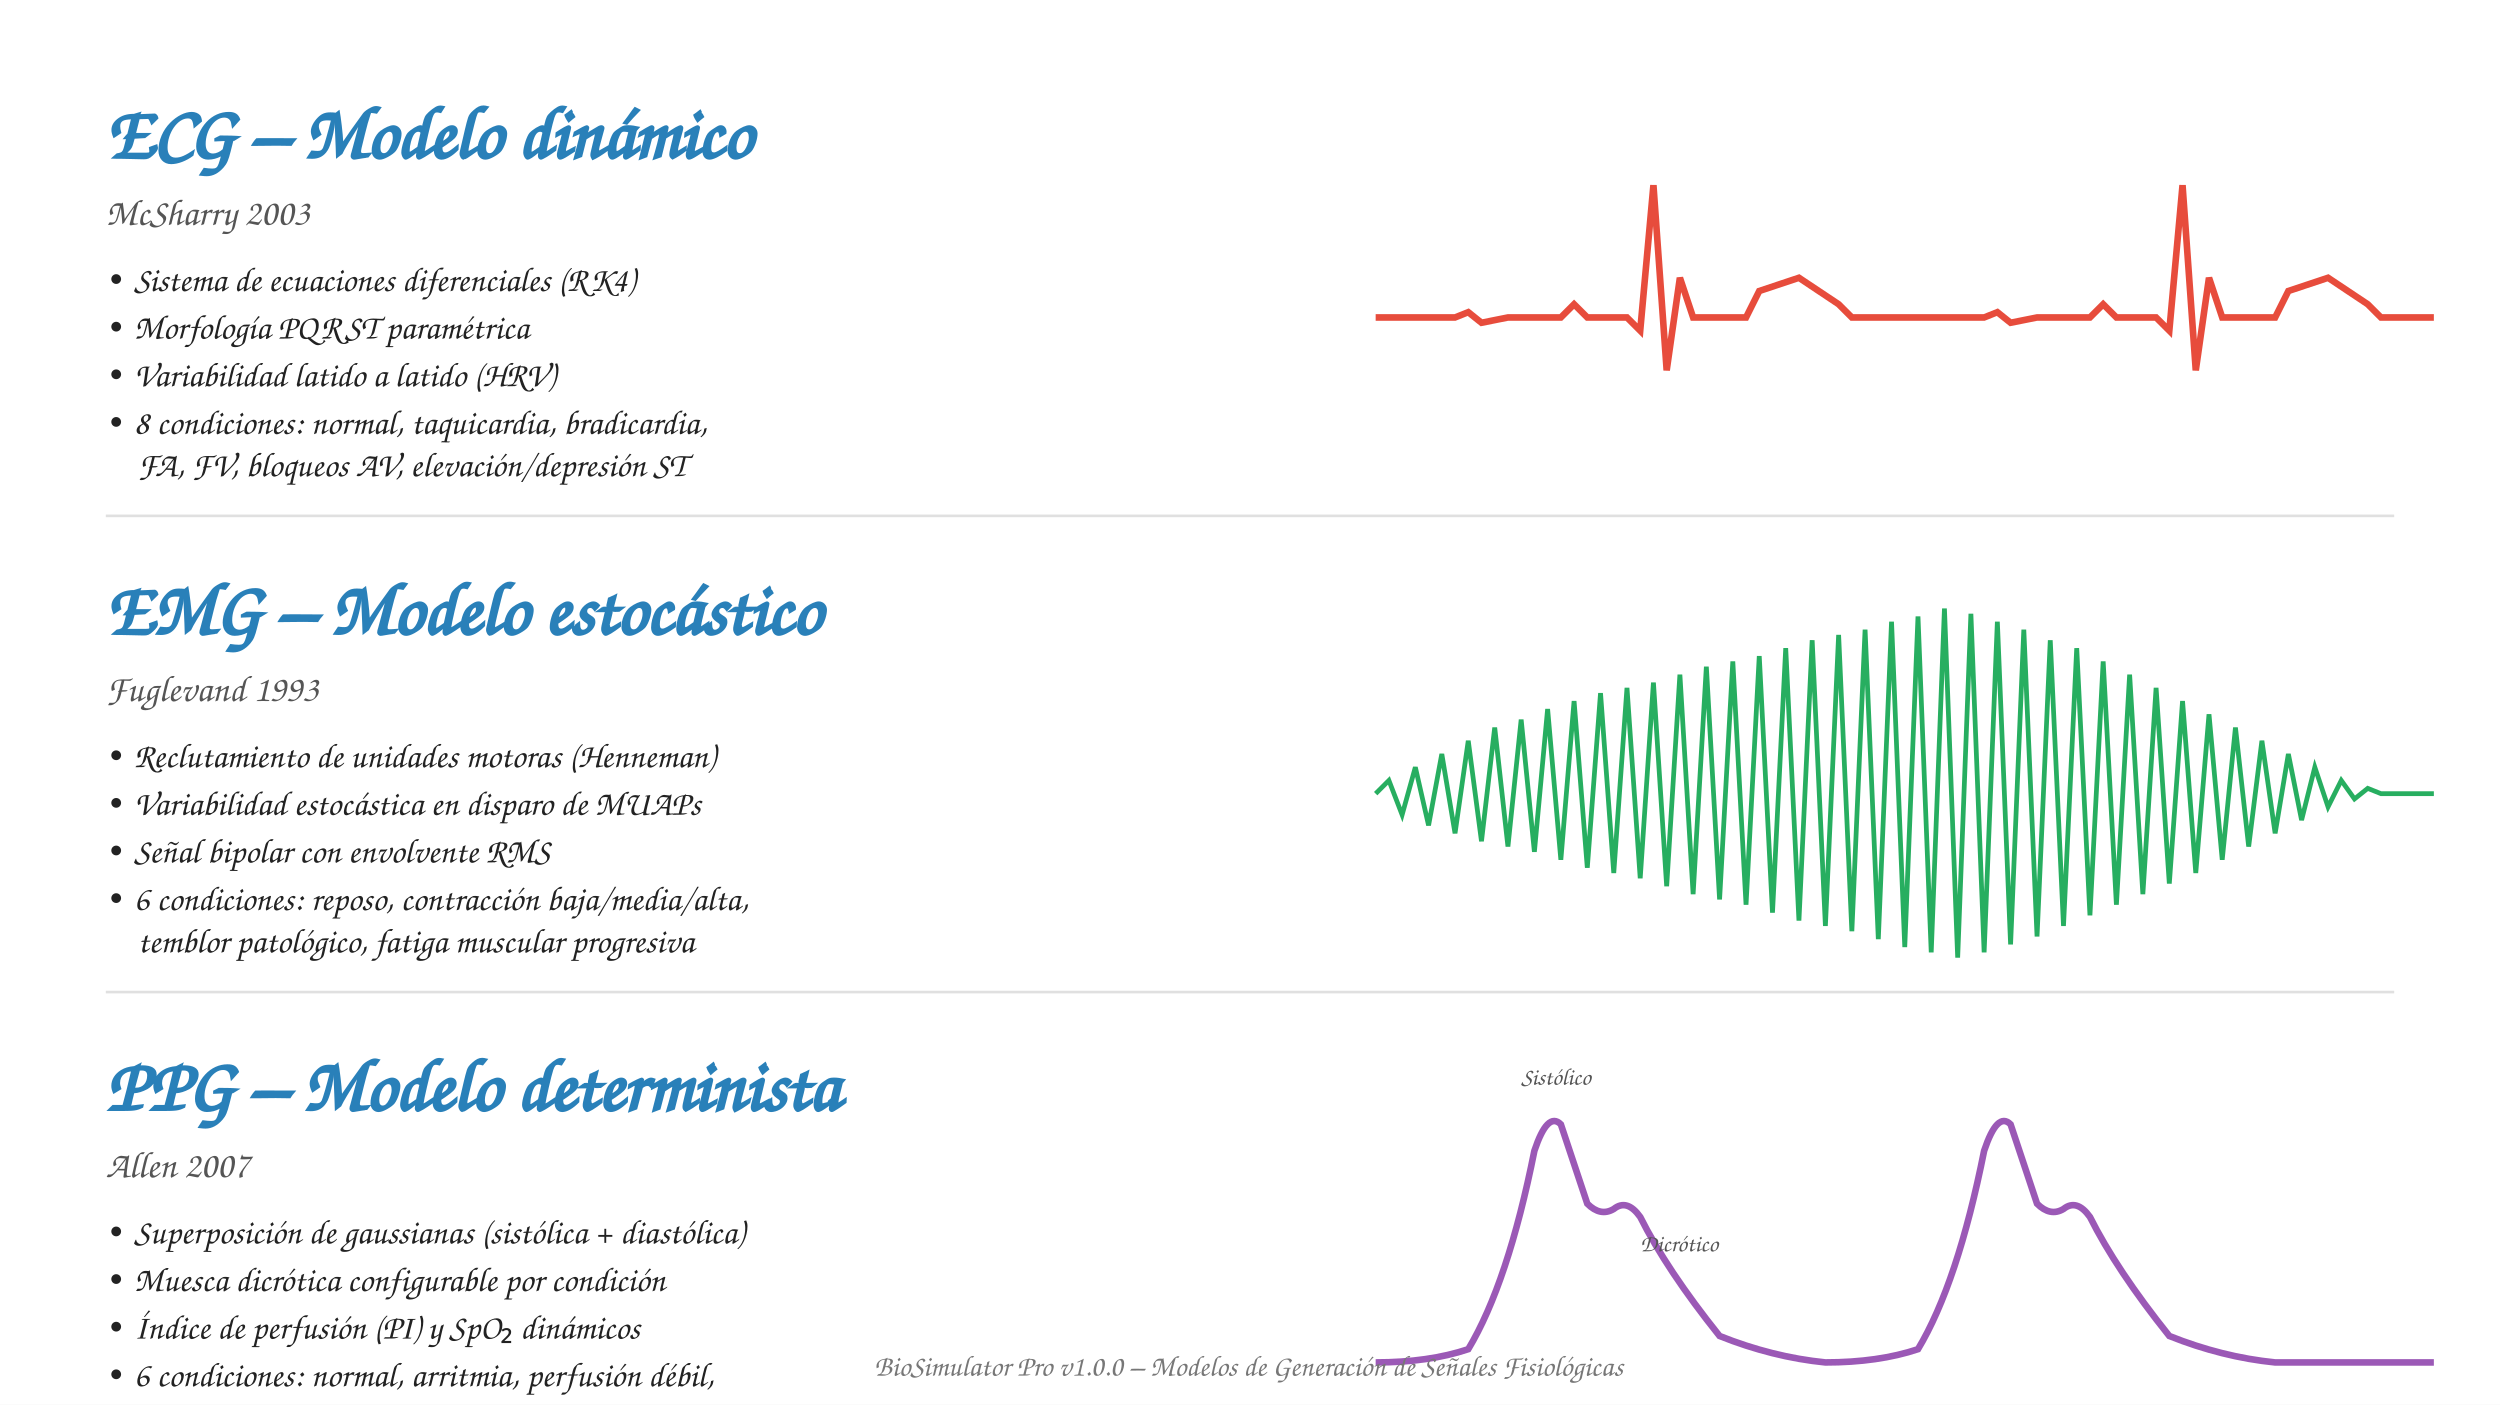
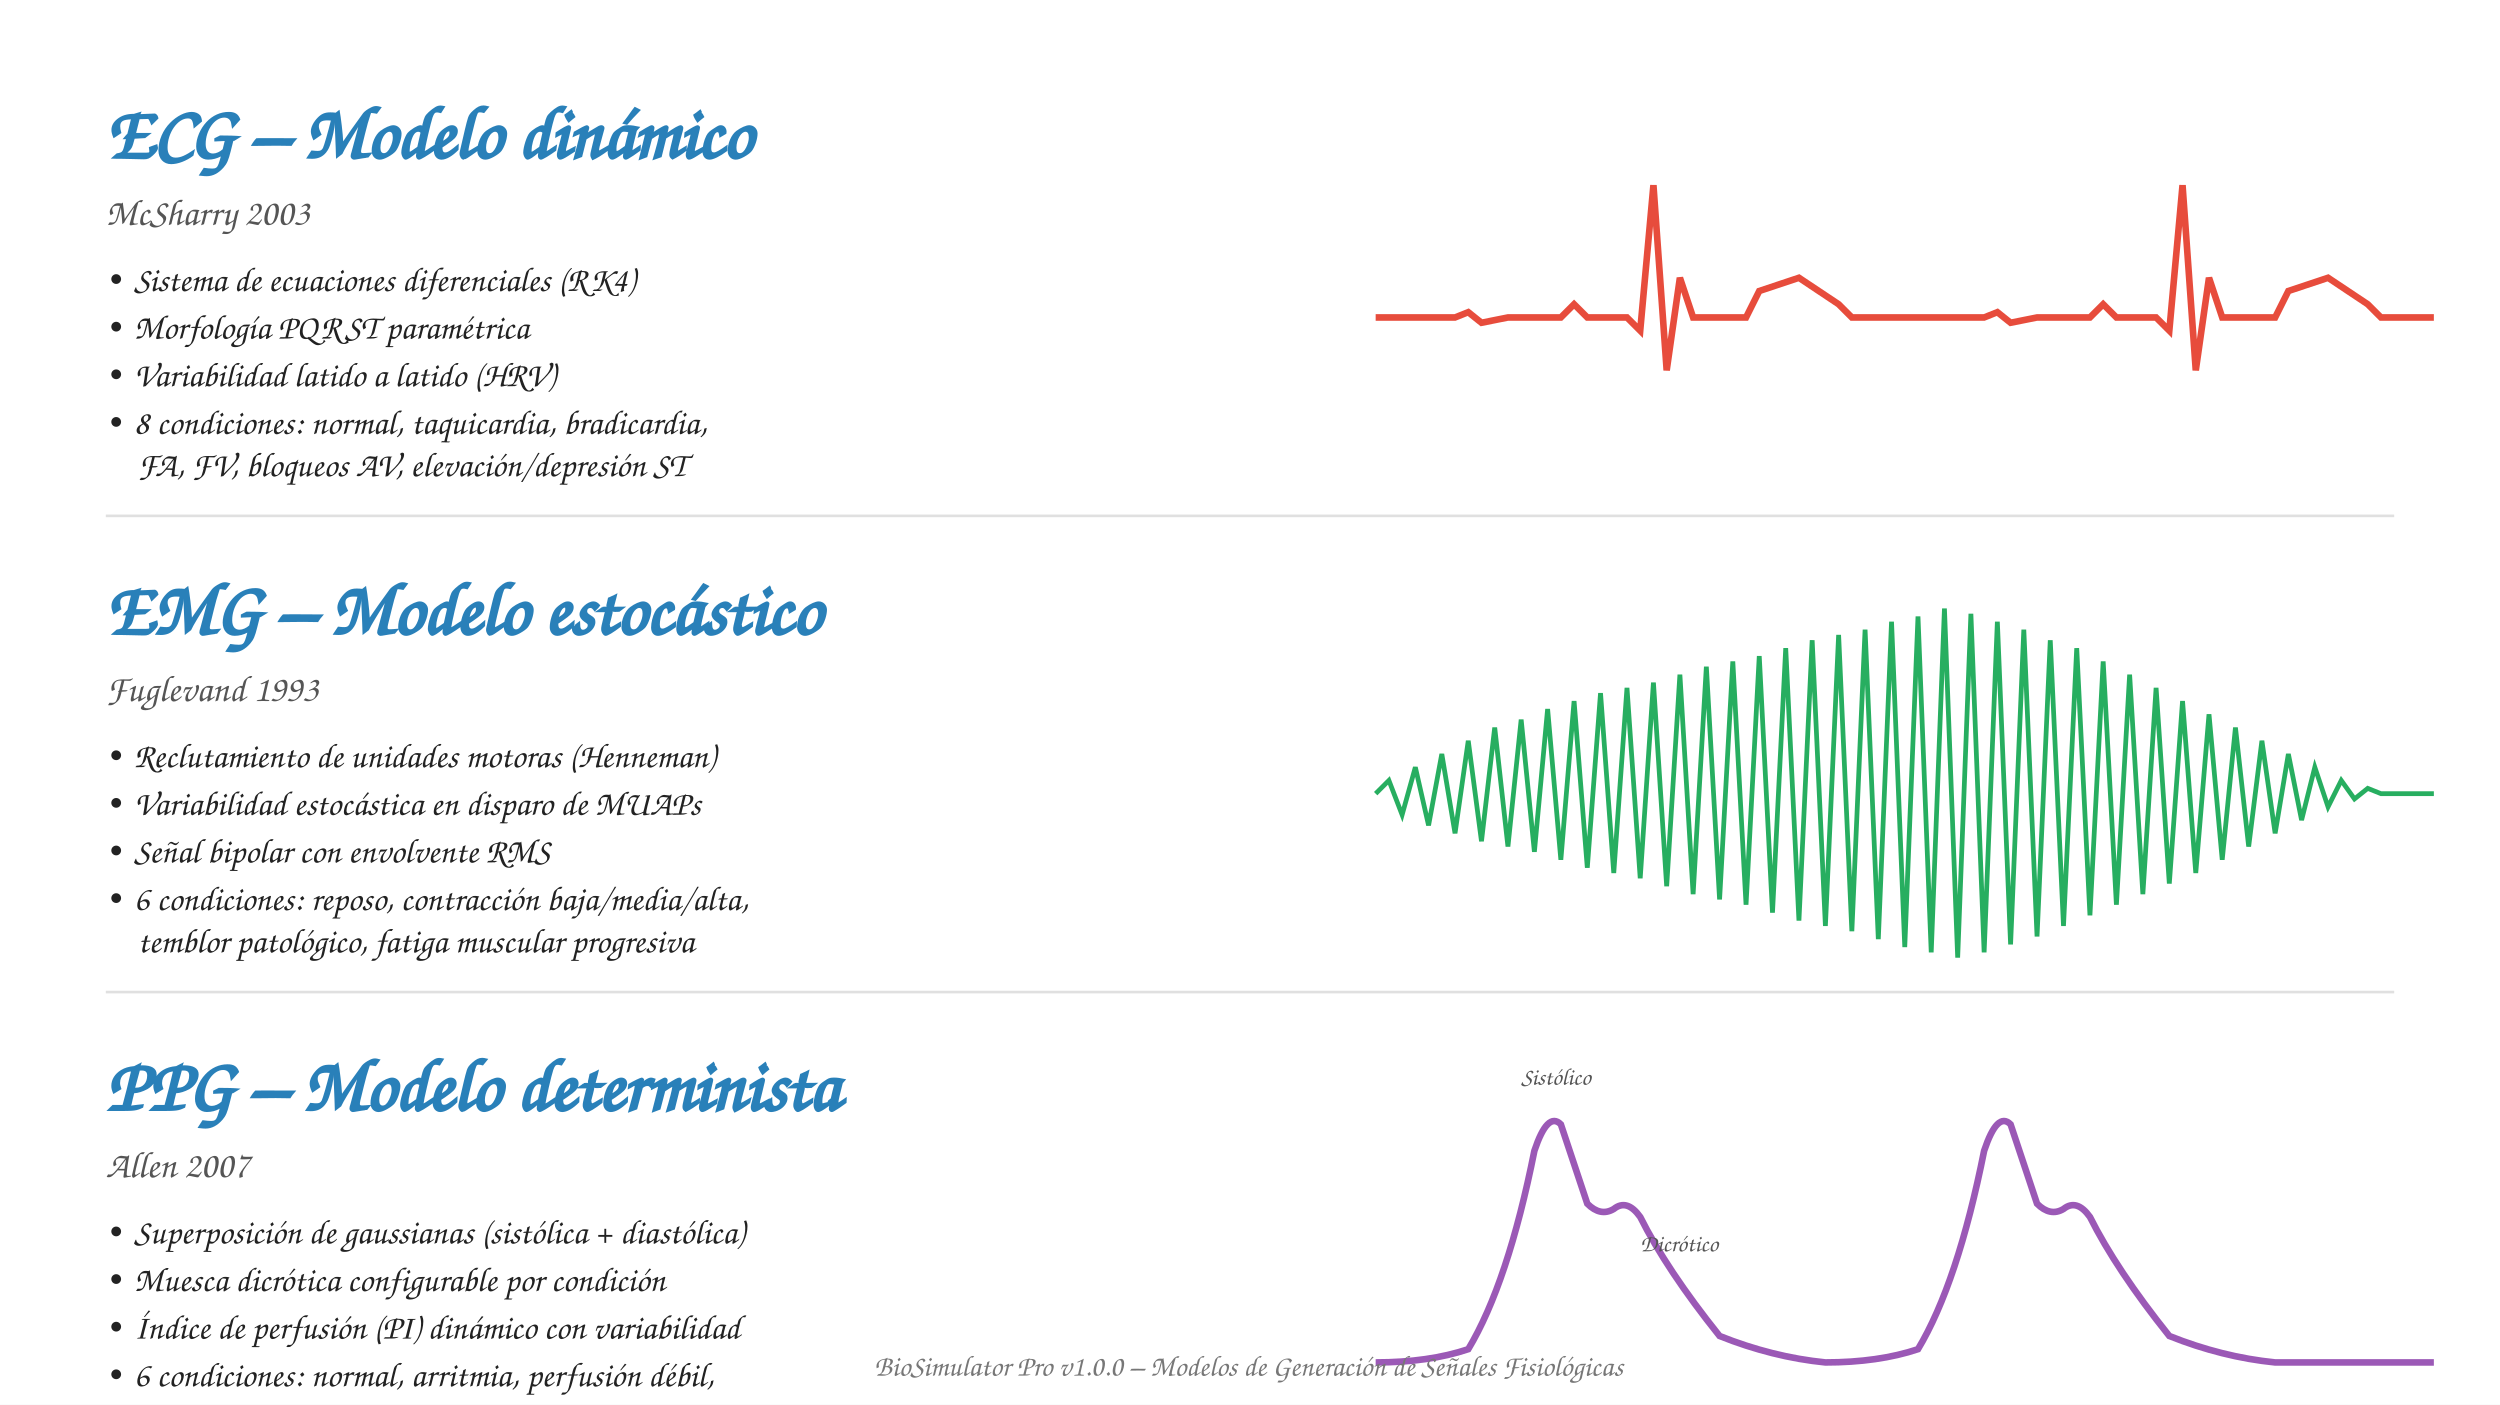
<svg xmlns="http://www.w3.org/2000/svg" width="945" height="531" viewBox="0 0 945 531">
  <rect width="100%" height="100%" fill="white" />
  <g transform="translate(40, 30)">
    <text x="0" y="30" font-family="Comic Sans MS, cursive" font-size="28" font-weight="bold" fill="#2980b9">ECG – Modelo dinámico</text>
    <text x="0" y="55" font-family="Comic Sans MS, cursive" font-size="14" fill="#555">McSharry 2003</text>
    <text x="0" y="80" font-family="Comic Sans MS, cursive" font-size="13" fill="#222">• Sistema de ecuaciones diferenciales (RK4)</text>
    <text x="0" y="98" font-family="Comic Sans MS, cursive" font-size="13" fill="#222">• Morfología PQRST paramétrica</text>
    <text x="0" y="116" font-family="Comic Sans MS, cursive" font-size="13" fill="#222">• Variabilidad latido a latido (HRV)</text>
    <text x="0" y="134" font-family="Comic Sans MS, cursive" font-size="13" fill="#222">• 8 condiciones: normal, taquicardia, bradicardia,</text>
    <text x="12" y="150" font-family="Comic Sans MS, cursive" font-size="13" fill="#222">FA, FV, bloqueos AV, elevación/depresión ST</text>
    <g transform="translate(480, 20)">
      <path d="M0,70 L30,70 L35,68 L40,72 L50,70                 L70,70 L75,65 L80,70                 L95,70 L100,75 L105,20 L110,90 L115,55 L120,70                 L140,70 L145,60 L160,55 L175,65 L180,70                 L200,70 L230,70 L235,68 L240,72 L250,70                L270,70 L275,65 L280,70                L295,70 L300,75 L305,20 L310,90 L315,55 L320,70                L340,70 L345,60 L360,55 L375,65 L380,70 L400,70" stroke="#e74c3c" stroke-width="2.5" fill="none" />
    </g>
  </g>
  <line x1="40" y1="195" x2="905" y2="195" stroke="#e0e0e0" stroke-width="1" />
  <g transform="translate(40, 210)">
    <text x="0" y="30" font-family="Comic Sans MS, cursive" font-size="28" font-weight="bold" fill="#2980b9">EMG – Modelo estocástico</text>
    <text x="0" y="55" font-family="Comic Sans MS, cursive" font-size="14" fill="#555">Fuglevand 1993</text>
    <text x="0" y="80" font-family="Comic Sans MS, cursive" font-size="13" fill="#222">• Reclutamiento de unidades motoras (Henneman)</text>
    <text x="0" y="98" font-family="Comic Sans MS, cursive" font-size="13" fill="#222">• Variabilidad estocástica en disparo de MUAPs</text>
    <text x="0" y="116" font-family="Comic Sans MS, cursive" font-size="13" fill="#222">• Señal bipolar con envolvente RMS</text>
    <text x="0" y="134" font-family="Comic Sans MS, cursive" font-size="13" fill="#222">• 6 condiciones: reposo, contracción baja/media/alta,</text>
    <text x="12" y="150" font-family="Comic Sans MS, cursive" font-size="13" fill="#222">temblor patológico, fatiga muscular progresiva</text>
    <g transform="translate(480, 20)">
      <path d="M0,70 L5,65 L10,78 L15,60 L20,82 L25,55 L30,85 L35,50 L40,88 L45,45 L50,90                 L55,42 L60,92 L65,38 L70,95 L75,35 L80,98 L85,32 L90,100 L95,30 L100,102                 L105,28 L110,105 L115,25 L120,108 L125,22 L130,110 L135,20 L140,112                 L145,18 L150,115 L155,15 L160,118 L165,12 L170,120 L175,10 L180,122                 L185,8 L190,125 L195,5 L200,128 L205,3 L210,130 L215,0 L220,132                 L225,2 L230,130 L235,5 L240,127 L245,8 L250,124 L255,12 L260,120                 L265,15 L270,116 L275,20 L280,112 L285,25 L290,108 L295,30 L300,104                 L305,35 L310,100 L315,40 L320,95 L325,45 L330,90 L335,50 L340,85                 L345,55 L350,80 L355,60 L360,75 L365,65 L370,72 L375,68 L380,70 L400,70" stroke="#27ae60" stroke-width="1.8" fill="none" />
    </g>
  </g>
  <line x1="40" y1="375" x2="905" y2="375" stroke="#e0e0e0" stroke-width="1" />
  <g transform="translate(40, 390)">
    <text x="0" y="30" font-family="Comic Sans MS, cursive" font-size="28" font-weight="bold" fill="#2980b9">PPG – Modelo determinista</text>
    <text x="0" y="55" font-family="Comic Sans MS, cursive" font-size="14" fill="#555">Allen 2007</text>
    <text x="0" y="80" font-family="Comic Sans MS, cursive" font-size="13" fill="#222">• Superposición de gaussianas (sistólica + diastólica)</text>
    <text x="0" y="98" font-family="Comic Sans MS, cursive" font-size="13" fill="#222">• Muesca dicrótica configurable por condición</text>
-     <text x="0" y="116" font-family="Comic Sans MS, cursive" font-size="13" fill="#222">• Índice de perfusión (PI) y SpO₂ dinámicos</text>
+     <text x="0" y="116" font-family="Comic Sans MS, cursive" font-size="13" fill="#222">• Índice de perfusión (PI) dinámico con variabilidad</text>
    <text x="0" y="134" font-family="Comic Sans MS, cursive" font-size="13" fill="#222">• 6 condiciones: normal, arritmia, perfusión débil,</text>
-     <text x="12" y="150" font-family="Comic Sans MS, cursive" font-size="13" fill="#222">perfusión fuerte, vasoconstricción, SpO₂ bajo</text>
+     <text x="12" y="150" font-family="Comic Sans MS, cursive" font-size="13" fill="#222">perfusión fuerte, vasoconstricción</text>
    <g transform="translate(480, 15)">
      <path d="M0,110                 Q20,110 35,105                 Q50,80 60,30                 Q65,15 70,20                 Q75,35 80,50                 Q85,55 90,52                 Q95,48 100,55                 Q110,75 130,100                 Q150,108 170,110                Q190,110 205,105                 Q220,80 230,30                 Q235,15 240,20                 Q245,35 250,50                 Q255,55 260,52                 Q265,48 270,55                 Q280,75 300,100                 Q320,108 340,110                L400,110" stroke="#9b59b6" stroke-width="2.5" fill="none" />
      <text x="55" y="5" font-family="Comic Sans MS, cursive" font-size="9" fill="#555">Sistólico</text>
      <text x="100" y="68" font-family="Comic Sans MS, cursive" font-size="9" fill="#555">Dicrótico</text>
    </g>
  </g>
  <text x="472" y="520" text-anchor="middle" font-family="Comic Sans MS, cursive" font-size="11" fill="#777">BioSimulator Pro v1.0.0 – Modelos de Generación de Señales Fisiológicas</text>
</svg>
